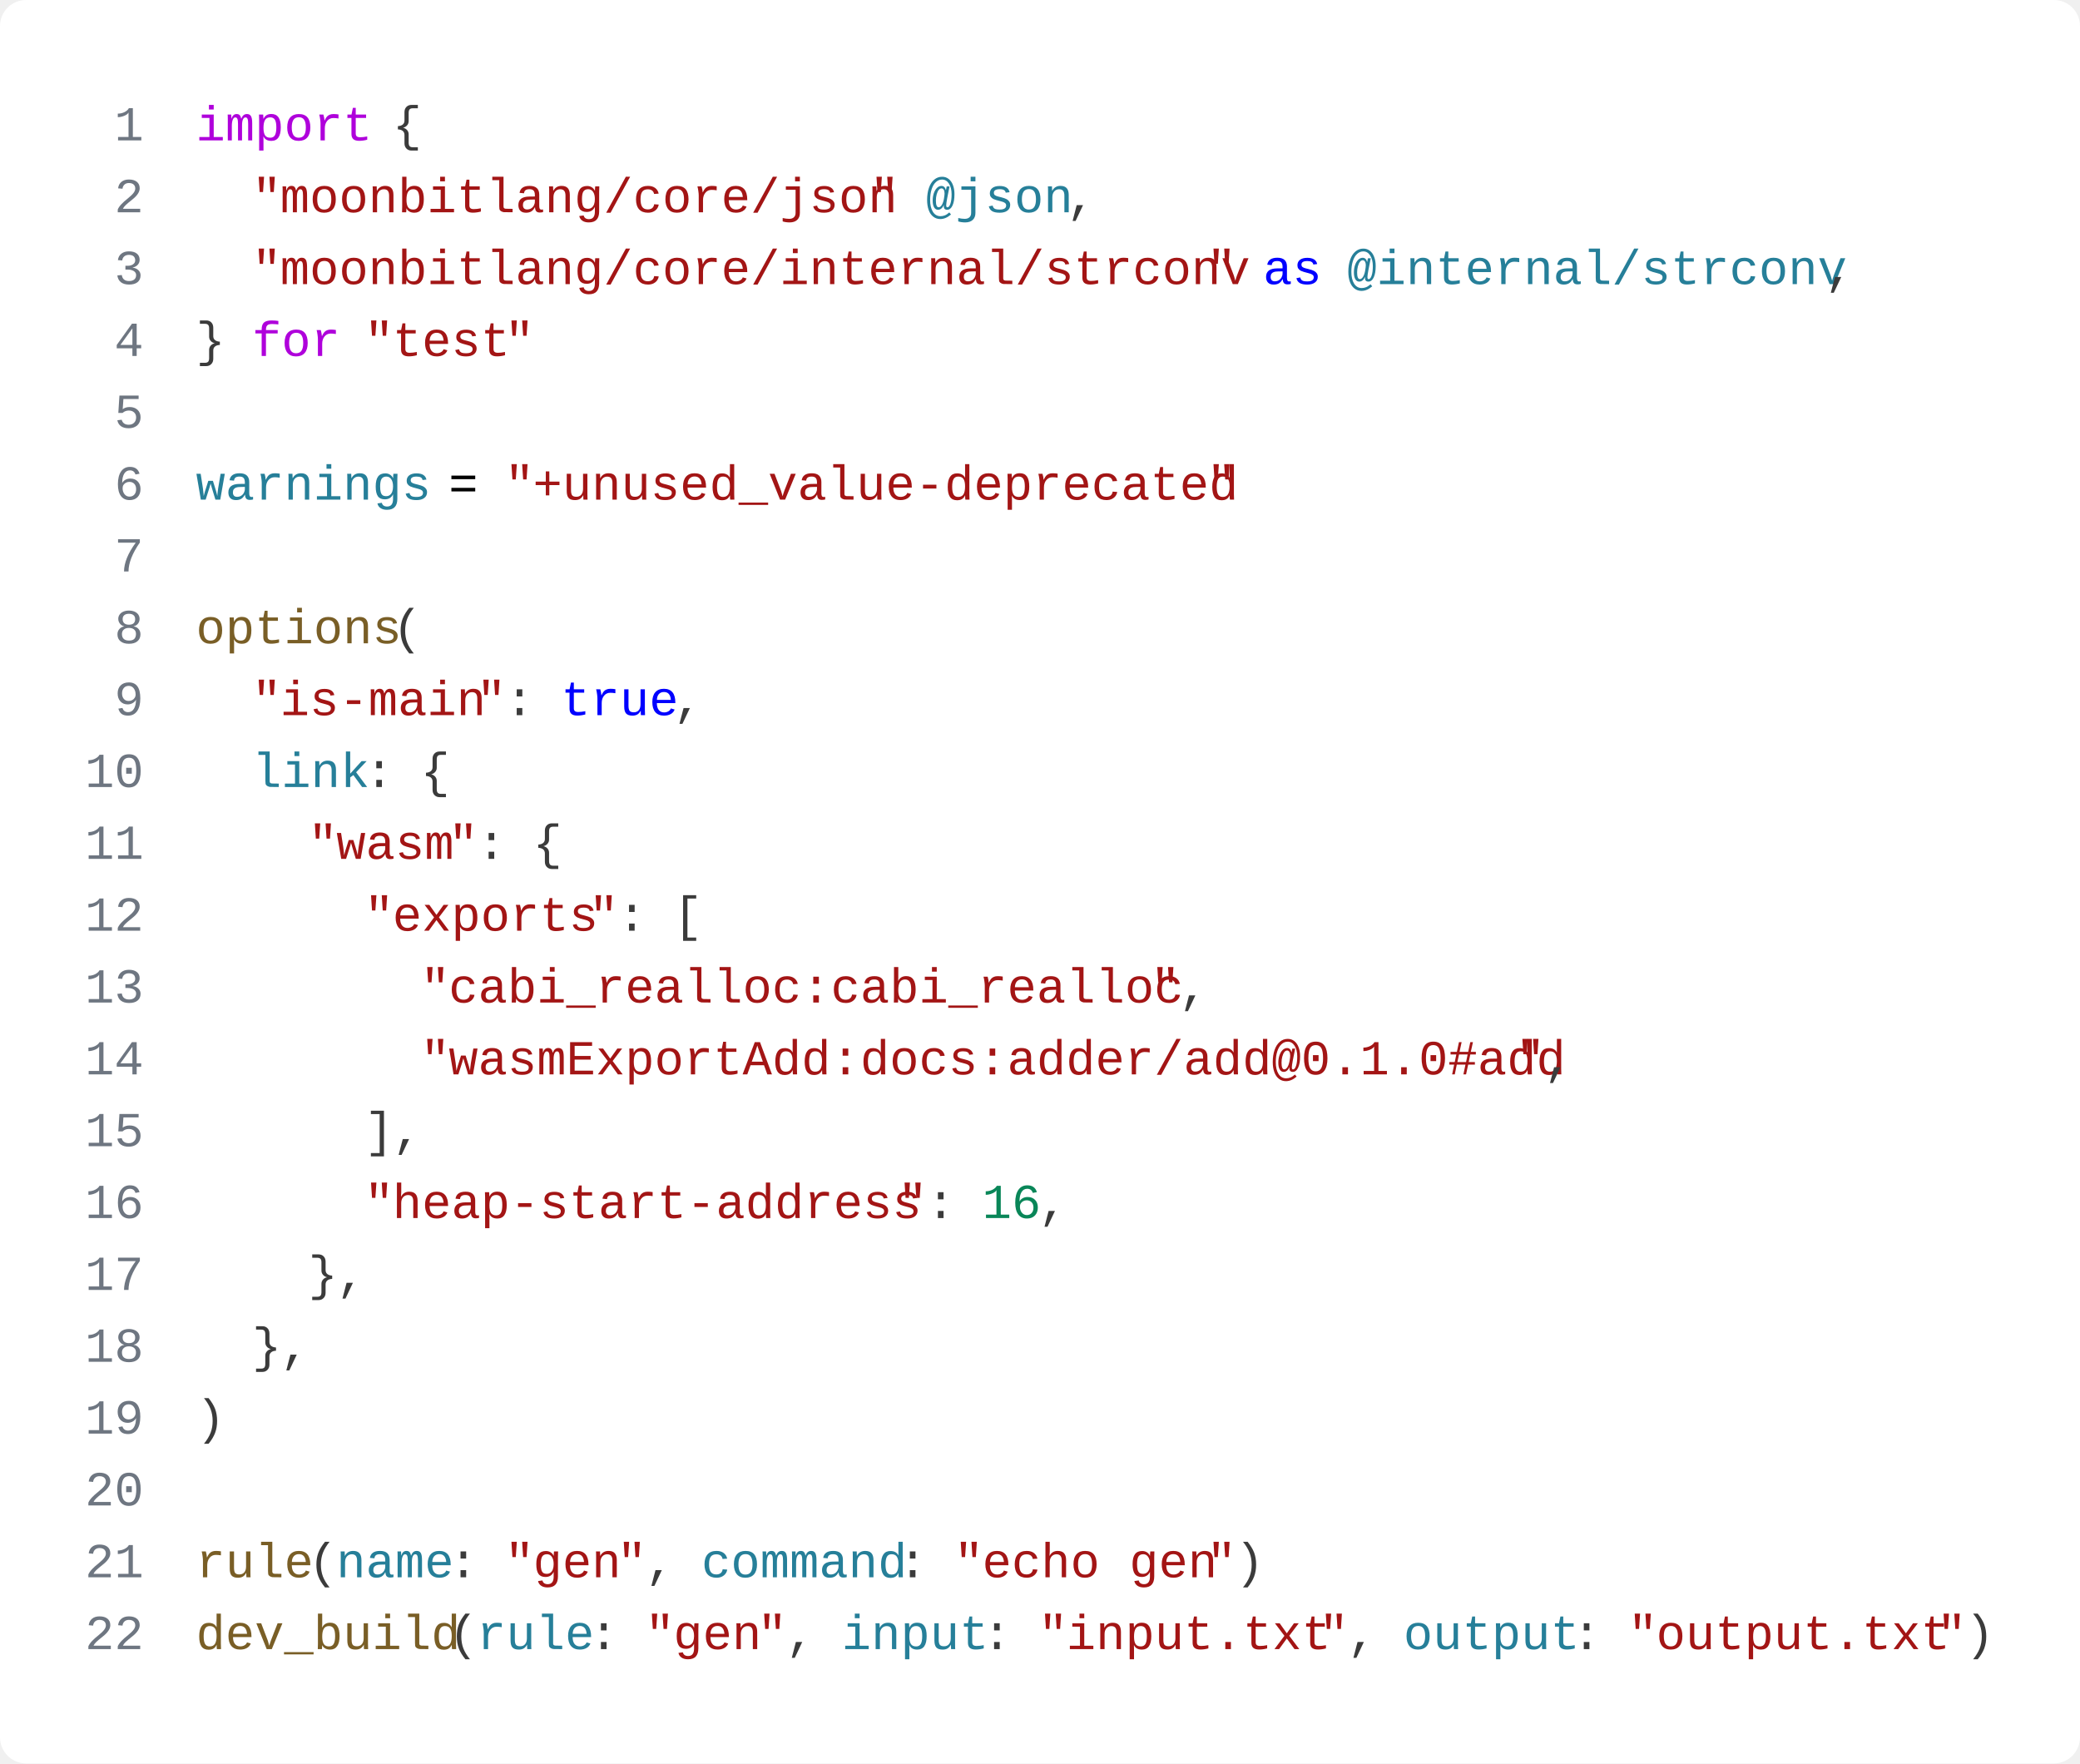
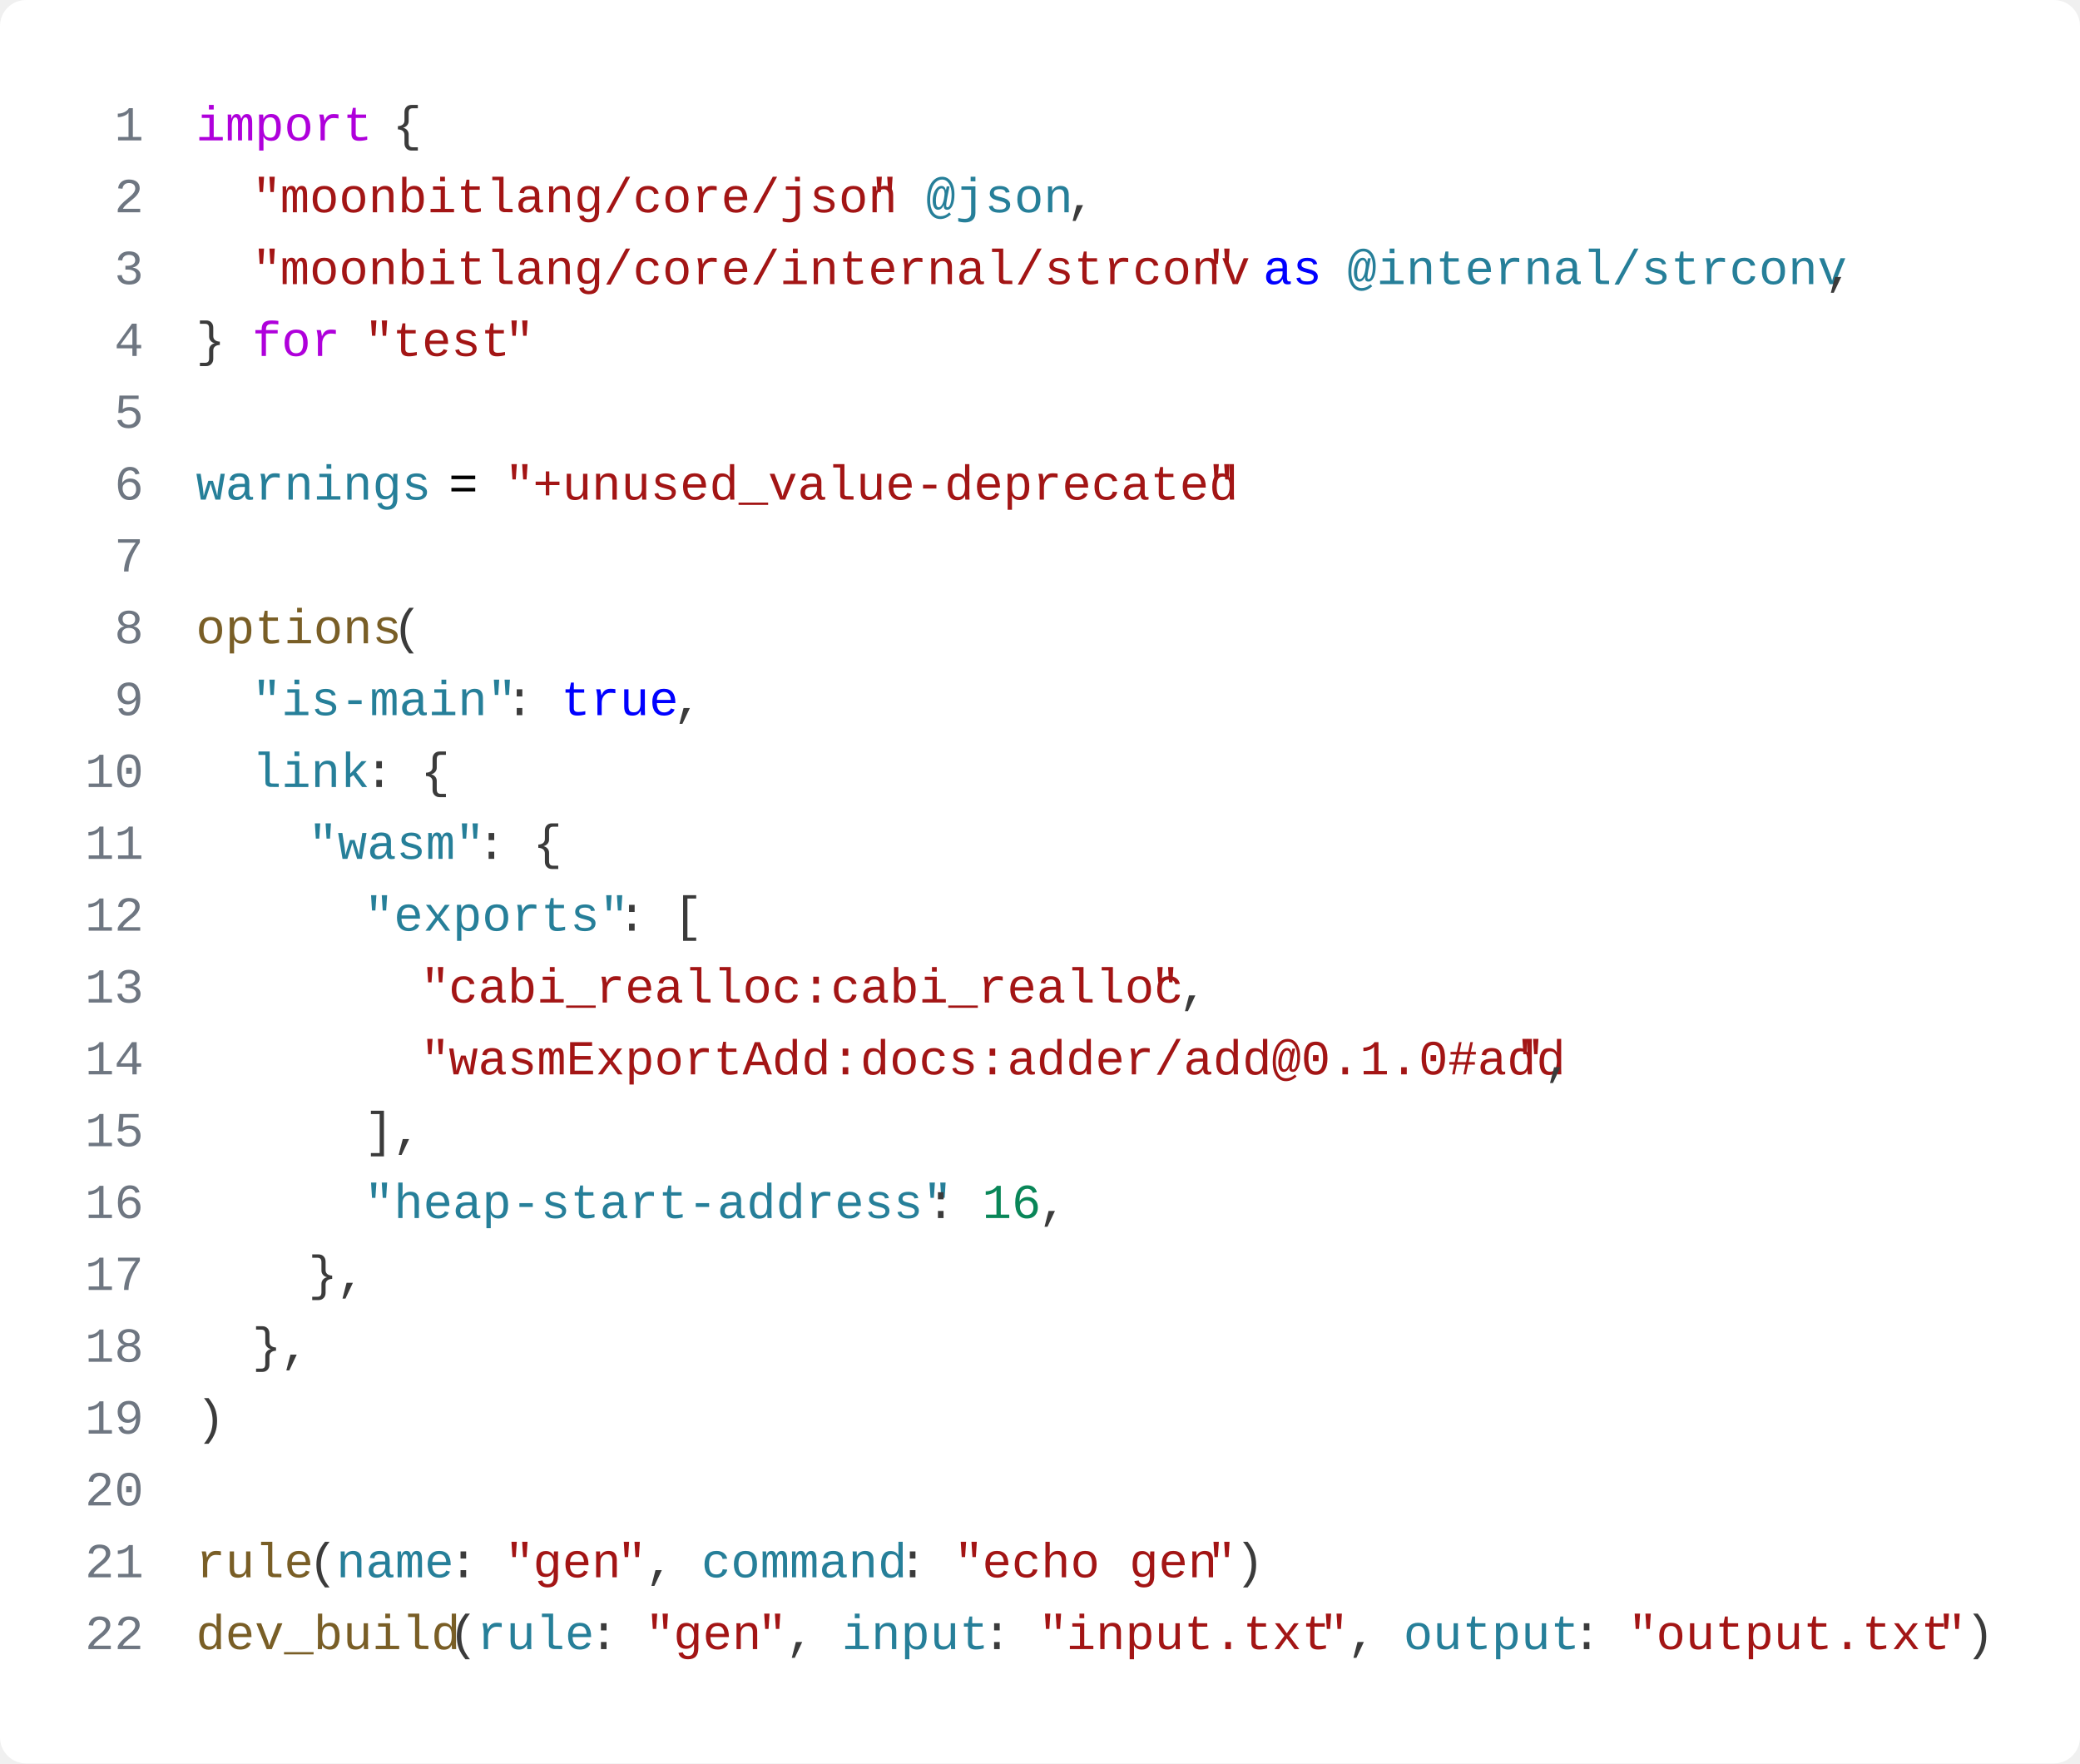
<svg xmlns="http://www.w3.org/2000/svg" width="637" height="540" viewBox="0 0 637 540">
  <rect width="100%" height="100%" rx="8" fill="#FFFFFF" />
  <g font-family="SFMono-Regular, Menlo, Monaco, Consolas, 'Liberation Mono', monospace" xml:space="preserve">
    <text x="26" y="43" fill="#6E7681" font-size="15"> 1</text>
    <text x="60.0" y="43" fill="#AF00DB" font-size="15">import</text>
    <text x="111.6" y="43" fill="#3B3B3B" font-size="15"> </text>
    <text x="120.2" y="43" fill="#3B3B3B" font-size="15">{</text>
    <text x="26" y="65" fill="#6E7681" font-size="15"> 2</text>
    <text x="60.0" y="65" fill="#3B3B3B" font-size="15">  </text>
    <text x="77.2" y="65" fill="#A31515" font-size="15">"</text>
    <text x="85.8" y="65" fill="#A31515" font-size="15">moonbitlang/core/json</text>
    <text x="266.4" y="65" fill="#A31515" font-size="15">"</text>
    <text x="275.0" y="65" fill="#3B3B3B" font-size="15"> </text>
    <text x="283.6" y="65" fill="#267F99" font-size="15">@json</text>
    <text x="326.6" y="65" fill="#3B3B3B" font-size="15">,</text>
    <text x="26" y="87" fill="#6E7681" font-size="15"> 3</text>
    <text x="60.0" y="87" fill="#3B3B3B" font-size="15">  </text>
    <text x="77.2" y="87" fill="#A31515" font-size="15">"</text>
    <text x="85.8" y="87" fill="#A31515" font-size="15">moonbitlang/core/internal/strconv</text>
    <text x="369.6" y="87" fill="#A31515" font-size="15">"</text>
    <text x="378.2" y="87" fill="#3B3B3B" font-size="15"> </text>
    <text x="386.8" y="87" fill="#0000FF" font-size="15">as</text>
    <text x="404.0" y="87" fill="#3B3B3B" font-size="15"> </text>
    <text x="412.6" y="87" fill="#267F99" font-size="15">@internal/strconv</text>
    <text x="558.8" y="87" fill="#3B3B3B" font-size="15">,</text>
    <text x="26" y="109" fill="#6E7681" font-size="15"> 4</text>
    <text x="60.0" y="109" fill="#3B3B3B" font-size="15">}</text>
    <text x="68.6" y="109" fill="#3B3B3B" font-size="15"> </text>
    <text x="77.2" y="109" fill="#AF00DB" font-size="15">for</text>
    <text x="103.0" y="109" fill="#3B3B3B" font-size="15"> </text>
    <text x="111.6" y="109" fill="#A31515" font-size="15">"</text>
    <text x="120.2" y="109" fill="#A31515" font-size="15">test</text>
    <text x="154.6" y="109" fill="#A31515" font-size="15">"</text>
    <text x="26" y="131" fill="#6E7681" font-size="15"> 5</text>
    <text x="26" y="153" fill="#6E7681" font-size="15"> 6</text>
    <text x="60.0" y="153" fill="#267F99" font-size="15">warnings</text>
    <text x="128.8" y="153" fill="#3B3B3B" font-size="15"> </text>
    <text x="137.4" y="153" fill="#000000" font-size="15">=</text>
    <text x="146.0" y="153" fill="#3B3B3B" font-size="15"> </text>
    <text x="154.6" y="153" fill="#A31515" font-size="15">"</text>
    <text x="163.2" y="153" fill="#A31515" font-size="15">+unused_value-deprecated</text>
    <text x="369.6" y="153" fill="#A31515" font-size="15">"</text>
    <text x="26" y="175" fill="#6E7681" font-size="15"> 7</text>
    <text x="26" y="197" fill="#6E7681" font-size="15"> 8</text>
    <text x="60.0" y="197" fill="#795E26" font-size="15">options</text>
    <text x="120.2" y="197" fill="#3B3B3B" font-size="15">(</text>
    <text x="26" y="219" fill="#6E7681" font-size="15"> 9</text>
    <text x="60.0" y="219" fill="#3B3B3B" font-size="15">  </text>
-     <text x="77.2" y="219" fill="#A31515" font-size="15">"</text>
-     <text x="85.8" y="219" fill="#A31515" font-size="15">is-main</text>
-     <text x="146.0" y="219" fill="#A31515" font-size="15">"</text>
+     <text x="77.2" y="219" fill="#267F99" font-size="15">"is-main"</text>
    <text x="154.6" y="219" fill="#3B3B3B" font-size="15">:</text>
    <text x="163.2" y="219" fill="#3B3B3B" font-size="15"> </text>
    <text x="171.8" y="219" fill="#0000FF" font-size="15">true</text>
    <text x="206.2" y="219" fill="#3B3B3B" font-size="15">,</text>
    <text x="26" y="241" fill="#6E7681" font-size="15">10</text>
    <text x="60.0" y="241" fill="#3B3B3B" font-size="15">  </text>
    <text x="77.2" y="241" fill="#267F99" font-size="15">link</text>
    <text x="111.6" y="241" fill="#3B3B3B" font-size="15">:</text>
    <text x="120.2" y="241" fill="#3B3B3B" font-size="15"> </text>
    <text x="128.8" y="241" fill="#3B3B3B" font-size="15">{</text>
    <text x="26" y="263" fill="#6E7681" font-size="15">11</text>
    <text x="60.0" y="263" fill="#3B3B3B" font-size="15">    </text>
-     <text x="94.4" y="263" fill="#A31515" font-size="15">"</text>
-     <text x="103.0" y="263" fill="#A31515" font-size="15">wasm</text>
-     <text x="137.4" y="263" fill="#A31515" font-size="15">"</text>
+     <text x="94.4" y="263" fill="#267F99" font-size="15">"wasm"</text>
    <text x="146.0" y="263" fill="#3B3B3B" font-size="15">:</text>
    <text x="154.6" y="263" fill="#3B3B3B" font-size="15"> </text>
    <text x="163.2" y="263" fill="#3B3B3B" font-size="15">{</text>
    <text x="26" y="285" fill="#6E7681" font-size="15">12</text>
    <text x="60.0" y="285" fill="#3B3B3B" font-size="15">      </text>
-     <text x="111.6" y="285" fill="#A31515" font-size="15">"</text>
-     <text x="120.2" y="285" fill="#A31515" font-size="15">exports</text>
-     <text x="180.4" y="285" fill="#A31515" font-size="15">"</text>
+     <text x="111.6" y="285" fill="#267F99" font-size="15">"exports"</text>
    <text x="189.0" y="285" fill="#3B3B3B" font-size="15">:</text>
    <text x="197.6" y="285" fill="#3B3B3B" font-size="15"> </text>
    <text x="206.2" y="285" fill="#3B3B3B" font-size="15">[</text>
    <text x="26" y="307" fill="#6E7681" font-size="15">13</text>
    <text x="60.0" y="307" fill="#3B3B3B" font-size="15">        </text>
    <text x="128.8" y="307" fill="#A31515" font-size="15">"</text>
    <text x="137.4" y="307" fill="#A31515" font-size="15">cabi_realloc:cabi_realloc</text>
    <text x="352.4" y="307" fill="#A31515" font-size="15">"</text>
    <text x="361.0" y="307" fill="#3B3B3B" font-size="15">,</text>
    <text x="26" y="329" fill="#6E7681" font-size="15">14</text>
    <text x="60.0" y="329" fill="#3B3B3B" font-size="15">        </text>
    <text x="128.8" y="329" fill="#A31515" font-size="15">"</text>
    <text x="137.4" y="329" fill="#A31515" font-size="15">wasmExportAdd:docs:adder/add@0.1.0#add</text>
    <text x="464.2" y="329" fill="#A31515" font-size="15">"</text>
    <text x="472.8" y="329" fill="#3B3B3B" font-size="15">,</text>
    <text x="26" y="351" fill="#6E7681" font-size="15">15</text>
    <text x="60.0" y="351" fill="#3B3B3B" font-size="15">      </text>
    <text x="111.6" y="351" fill="#3B3B3B" font-size="15">]</text>
    <text x="120.2" y="351" fill="#3B3B3B" font-size="15">,</text>
    <text x="26" y="373" fill="#6E7681" font-size="15">16</text>
    <text x="60.0" y="373" fill="#3B3B3B" font-size="15">      </text>
-     <text x="111.6" y="373" fill="#A31515" font-size="15">"</text>
-     <text x="120.2" y="373" fill="#A31515" font-size="15">heap-start-address</text>
-     <text x="275.0" y="373" fill="#A31515" font-size="15">"</text>
+     <text x="111.6" y="373" fill="#267F99" font-size="15">"heap-start-address"</text>
    <text x="283.6" y="373" fill="#3B3B3B" font-size="15">:</text>
    <text x="292.2" y="373" fill="#3B3B3B" font-size="15"> </text>
    <text x="300.8" y="373" fill="#098658" font-size="15">16</text>
    <text x="318.0" y="373" fill="#3B3B3B" font-size="15">,</text>
    <text x="26" y="395" fill="#6E7681" font-size="15">17</text>
    <text x="60.0" y="395" fill="#3B3B3B" font-size="15">    </text>
    <text x="94.4" y="395" fill="#3B3B3B" font-size="15">}</text>
    <text x="103.0" y="395" fill="#3B3B3B" font-size="15">,</text>
    <text x="26" y="417" fill="#6E7681" font-size="15">18</text>
    <text x="60.0" y="417" fill="#3B3B3B" font-size="15">  </text>
    <text x="77.2" y="417" fill="#3B3B3B" font-size="15">}</text>
    <text x="85.8" y="417" fill="#3B3B3B" font-size="15">,</text>
    <text x="26" y="439" fill="#6E7681" font-size="15">19</text>
    <text x="60.0" y="439" fill="#3B3B3B" font-size="15">)</text>
    <text x="26" y="461" fill="#6E7681" font-size="15">20</text>
    <text x="26" y="483" fill="#6E7681" font-size="15">21</text>
    <text x="60.0" y="483" fill="#795E26" font-size="15">rule</text>
    <text x="94.4" y="483" fill="#3B3B3B" font-size="15">(</text>
    <text x="103.0" y="483" fill="#267F99" font-size="15">name</text>
    <text x="137.4" y="483" fill="#3B3B3B" font-size="15">:</text>
    <text x="146.0" y="483" fill="#3B3B3B" font-size="15"> </text>
    <text x="154.6" y="483" fill="#A31515" font-size="15">"</text>
    <text x="163.2" y="483" fill="#A31515" font-size="15">gen</text>
    <text x="189.0" y="483" fill="#A31515" font-size="15">"</text>
    <text x="197.6" y="483" fill="#3B3B3B" font-size="15">,</text>
    <text x="206.2" y="483" fill="#3B3B3B" font-size="15"> </text>
    <text x="214.8" y="483" fill="#267F99" font-size="15">command</text>
    <text x="275.0" y="483" fill="#3B3B3B" font-size="15">:</text>
    <text x="283.6" y="483" fill="#3B3B3B" font-size="15"> </text>
    <text x="292.2" y="483" fill="#A31515" font-size="15">"</text>
    <text x="300.8" y="483" fill="#A31515" font-size="15">echo gen</text>
    <text x="369.6" y="483" fill="#A31515" font-size="15">"</text>
    <text x="378.2" y="483" fill="#3B3B3B" font-size="15">)</text>
    <text x="26" y="505" fill="#6E7681" font-size="15">22</text>
    <text x="60.0" y="505" fill="#795E26" font-size="15">dev_build</text>
    <text x="137.4" y="505" fill="#3B3B3B" font-size="15">(</text>
    <text x="146.0" y="505" fill="#267F99" font-size="15">rule</text>
    <text x="180.4" y="505" fill="#3B3B3B" font-size="15">:</text>
    <text x="189.0" y="505" fill="#3B3B3B" font-size="15"> </text>
    <text x="197.6" y="505" fill="#A31515" font-size="15">"</text>
    <text x="206.2" y="505" fill="#A31515" font-size="15">gen</text>
    <text x="232.0" y="505" fill="#A31515" font-size="15">"</text>
    <text x="240.6" y="505" fill="#3B3B3B" font-size="15">,</text>
    <text x="249.2" y="505" fill="#3B3B3B" font-size="15"> </text>
    <text x="257.8" y="505" fill="#267F99" font-size="15">input</text>
    <text x="300.8" y="505" fill="#3B3B3B" font-size="15">:</text>
    <text x="309.4" y="505" fill="#3B3B3B" font-size="15"> </text>
    <text x="318.0" y="505" fill="#A31515" font-size="15">"</text>
    <text x="326.6" y="505" fill="#A31515" font-size="15">input.txt</text>
    <text x="404.0" y="505" fill="#A31515" font-size="15">"</text>
    <text x="412.6" y="505" fill="#3B3B3B" font-size="15">,</text>
    <text x="421.2" y="505" fill="#3B3B3B" font-size="15"> </text>
    <text x="429.8" y="505" fill="#267F99" font-size="15">output</text>
    <text x="481.4" y="505" fill="#3B3B3B" font-size="15">:</text>
    <text x="490.0" y="505" fill="#3B3B3B" font-size="15"> </text>
    <text x="498.6" y="505" fill="#A31515" font-size="15">"</text>
    <text x="507.2" y="505" fill="#A31515" font-size="15">output.txt</text>
    <text x="593.2" y="505" fill="#A31515" font-size="15">"</text>
    <text x="601.8" y="505" fill="#3B3B3B" font-size="15">)</text>
  </g>
</svg>
